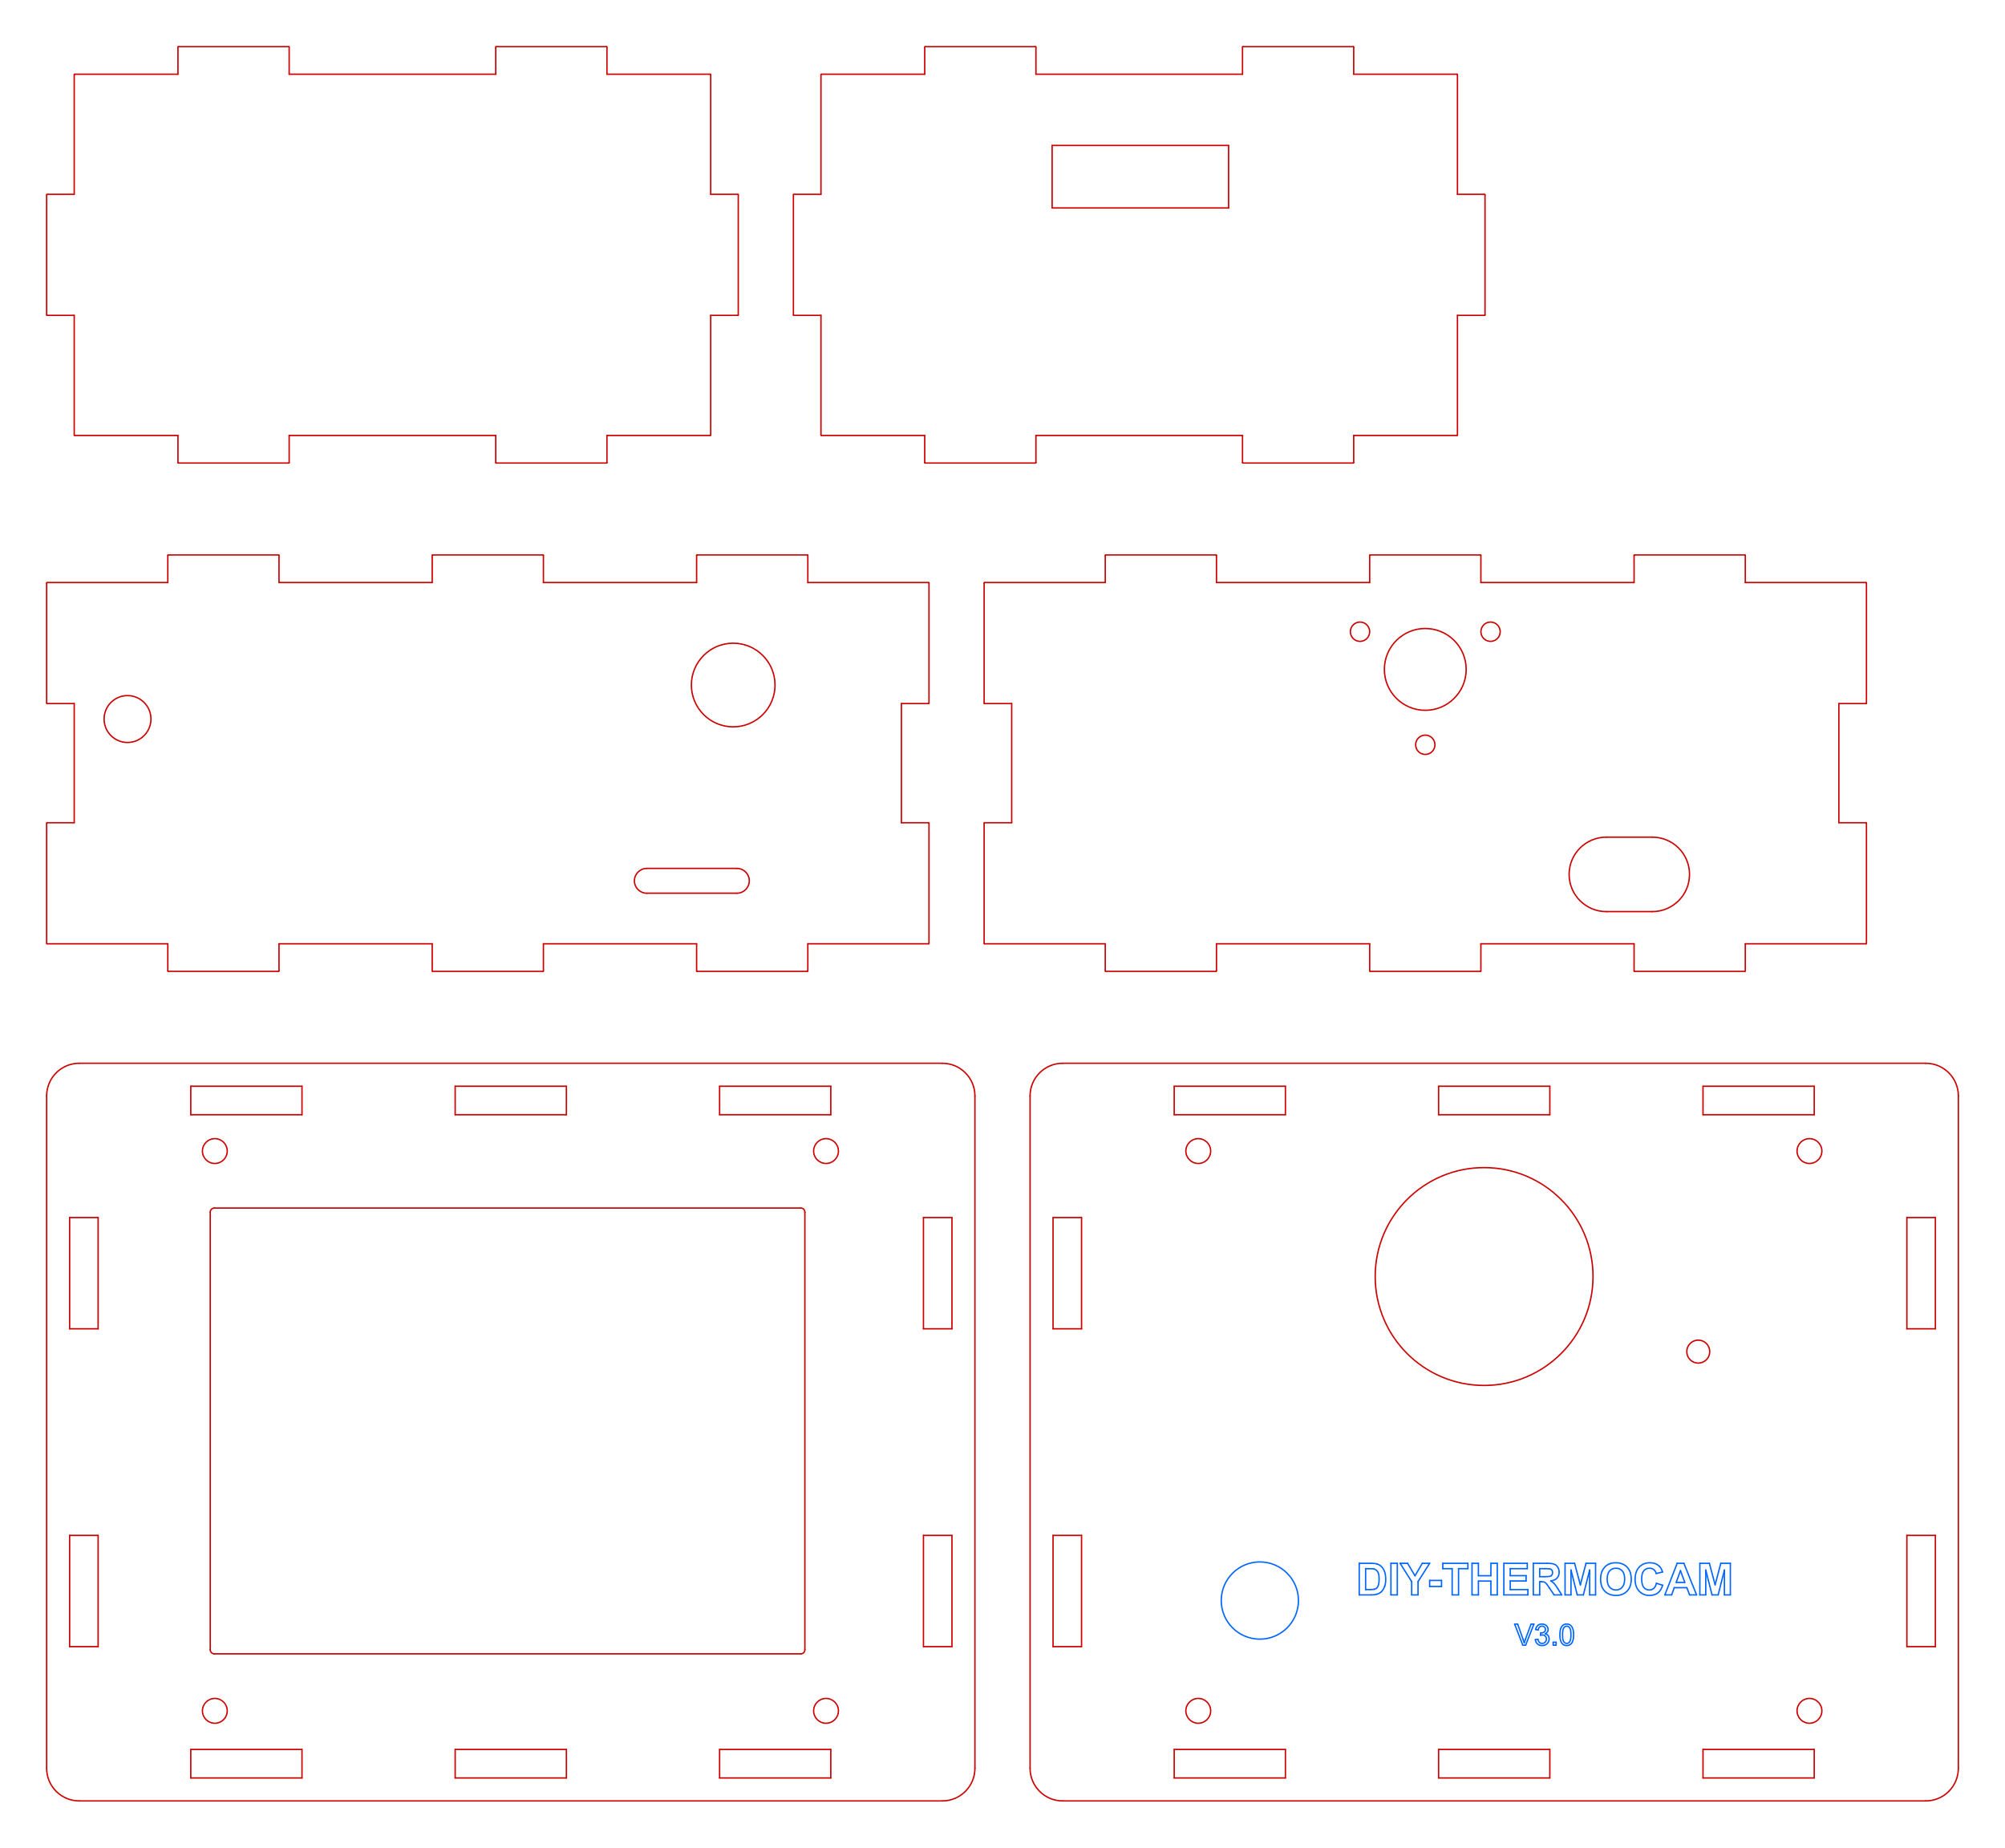
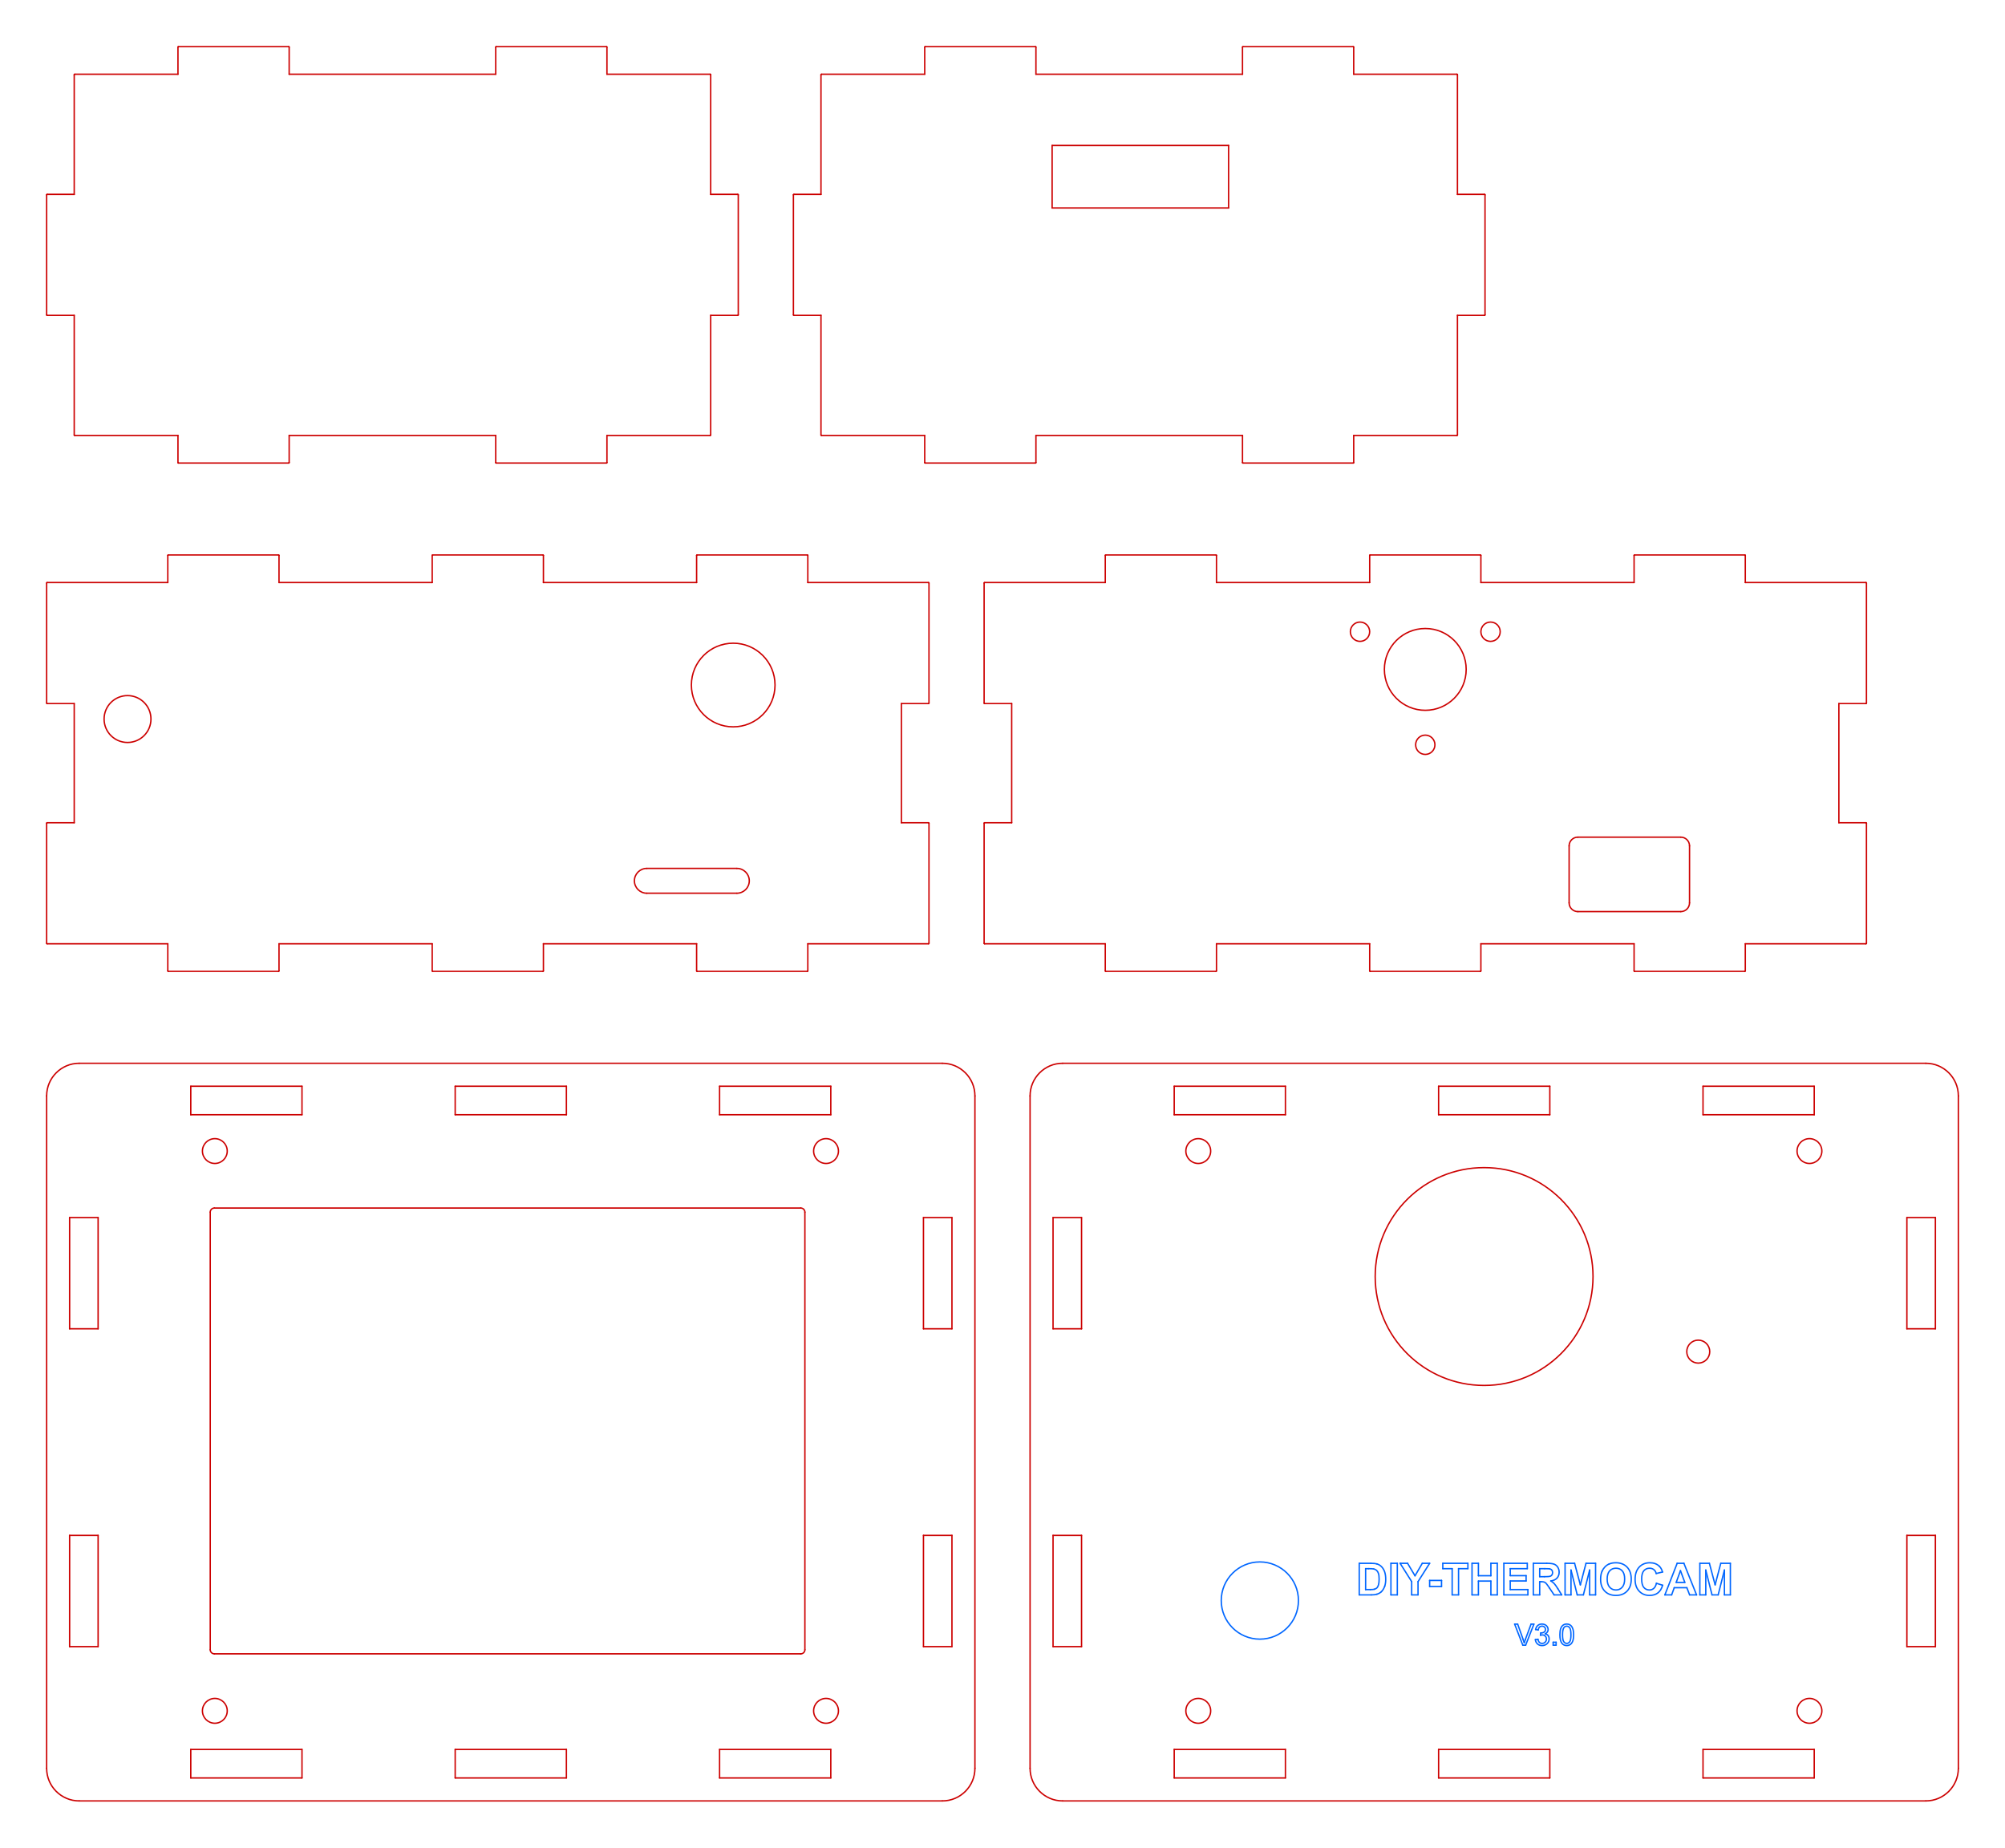
<svg xmlns="http://www.w3.org/2000/svg" width="218.15mm" height="201.0mm" viewBox="-0.075 -200.925 218.15 201.0" version="1.1">
  <g transform="scale(1,-1)" stroke-linecap="round">
    <g fill="none" stroke="rgb(204,0,0)" stroke-width="0.15" id="cut">
      <line x1="5.0" y1="8.55" x2="5.0" y2="81.7" />
      <path d="M 8.55,5.0 A 3.55,3.55 180.0 0,0 5.0,8.55" />
      <line x1="8.55" y1="5.0" x2="102.45" y2="5.0" />
      <path d="M 106.0,8.55 A 3.55,3.55 180.0 0,0 102.45,5.0" />
      <line x1="106.0" y1="8.55" x2="106.0" y2="81.7" />
      <path d="M 102.45,85.25 A 3.55,3.55 180.0 0,0 106.0,81.7" />
      <line x1="8.55" y1="85.25" x2="102.45" y2="85.25" />
      <path d="M 5.0,81.7 A 3.55,3.55 180.0 0,0 8.55,85.25" />
      <line x1="20.682" y1="7.5" x2="32.782" y2="7.5" />
      <line x1="20.682" y1="7.5" x2="20.682" y2="10.6" />
      <line x1="20.682" y1="10.6" x2="32.782" y2="10.6" />
      <line x1="32.782" y1="7.5" x2="32.782" y2="10.6" />
      <circle cx="23.3" cy="14.8" r="1.35" />
      <line x1="7.5" y1="21.788" x2="10.6" y2="21.788" />
      <line x1="7.5" y1="21.788" x2="7.5" y2="33.888" />
      <line x1="7.5" y1="33.888" x2="10.6" y2="33.888" />
      <line x1="10.6" y1="21.788" x2="10.6" y2="33.888" />
      <line x1="49.45" y1="7.5" x2="61.55" y2="7.5" />
      <line x1="49.45" y1="7.5" x2="49.45" y2="10.6" />
      <line x1="49.45" y1="10.6" x2="61.55" y2="10.6" />
      <line x1="61.55" y1="7.5" x2="61.55" y2="10.6" />
      <line x1="78.218" y1="7.5" x2="90.318" y2="7.5" />
      <line x1="78.218" y1="7.5" x2="78.218" y2="10.6" />
      <line x1="78.218" y1="10.6" x2="90.318" y2="10.6" />
      <line x1="90.318" y1="7.5" x2="90.318" y2="10.6" />
      <circle cx="89.8" cy="14.8" r="1.35" />
      <line x1="100.4" y1="21.788" x2="103.5" y2="21.788" />
      <line x1="100.4" y1="21.788" x2="100.4" y2="33.888" />
      <line x1="100.4" y1="33.888" x2="103.5" y2="33.888" />
      <line x1="103.5" y1="21.788" x2="103.5" y2="33.888" />
      <line x1="7.5" y1="56.362" x2="10.6" y2="56.362" />
      <line x1="7.5" y1="56.362" x2="7.5" y2="68.463" />
      <line x1="7.5" y1="68.463" x2="10.6" y2="68.463" />
      <line x1="10.6" y1="56.362" x2="10.6" y2="68.463" />
      <path d="M 22.8,21.45 A 0.45,0.45 0.0 0,1 23.25,21.0" />
      <line x1="22.8" y1="21.45" x2="22.8" y2="69.05" />
      <path d="M 23.25,69.5 A 0.45,0.45 0.0 0,1 22.8,69.05" />
      <line x1="23.25" y1="69.5" x2="87.05" y2="69.5" />
      <path d="M 87.5,69.05 A 0.45,0.45 0.0 0,1 87.05,69.5" />
      <line x1="87.5" y1="21.45" x2="87.5" y2="69.05" />
      <path d="M 87.05,21.0 A 0.45,0.45 0.0 0,1 87.5,21.45" />
      <line x1="23.25" y1="21.0" x2="87.05" y2="21.0" />
      <circle cx="23.3" cy="75.7" r="1.35" />
      <line x1="20.682" y1="79.65" x2="32.782" y2="79.65" />
      <line x1="20.682" y1="79.65" x2="20.682" y2="82.75" />
      <line x1="20.682" y1="82.75" x2="32.782" y2="82.75" />
      <line x1="32.782" y1="79.65" x2="32.782" y2="82.75" />
      <line x1="100.4" y1="56.362" x2="103.5" y2="56.362" />
      <line x1="100.4" y1="56.362" x2="100.4" y2="68.463" />
      <line x1="100.4" y1="68.463" x2="103.5" y2="68.463" />
      <line x1="103.5" y1="56.362" x2="103.5" y2="68.463" />
      <line x1="49.45" y1="79.65" x2="61.55" y2="79.65" />
      <line x1="49.45" y1="79.65" x2="49.45" y2="82.75" />
      <line x1="49.45" y1="82.75" x2="61.55" y2="82.75" />
      <line x1="61.55" y1="79.65" x2="61.55" y2="82.75" />
      <circle cx="89.8" cy="75.7" r="1.35" />
      <line x1="78.218" y1="79.65" x2="90.318" y2="79.65" />
      <line x1="78.218" y1="79.65" x2="78.218" y2="82.75" />
      <line x1="78.218" y1="82.75" x2="90.318" y2="82.75" />
      <line x1="90.318" y1="79.65" x2="90.318" y2="82.75" />
      <line x1="112.0" y1="8.55" x2="112.0" y2="81.7" />
      <path d="M 115.55,5.0 A 3.55,3.55 180.0 0,0 112.0,8.55" />
      <line x1="115.55" y1="5.0" x2="209.45" y2="5.0" />
      <path d="M 213.0,8.55 A 3.55,3.55 180.0 0,0 209.45,5.0" />
      <line x1="213.0" y1="8.55" x2="213.0" y2="81.7" />
      <path d="M 209.45,85.25 A 3.55,3.55 180.0 0,0 213.0,81.7" />
      <line x1="115.55" y1="85.25" x2="209.45" y2="85.25" />
      <path d="M 112.0,81.7 A 3.55,3.55 180.0 0,0 115.55,85.25" />
      <line x1="127.682" y1="7.5" x2="139.782" y2="7.5" />
      <line x1="127.682" y1="7.5" x2="127.682" y2="10.6" />
      <line x1="127.682" y1="10.6" x2="139.782" y2="10.6" />
      <line x1="139.782" y1="7.5" x2="139.782" y2="10.6" />
      <circle cx="130.3" cy="14.8" r="1.35" />
      <line x1="114.5" y1="21.788" x2="117.6" y2="21.788" />
      <line x1="114.5" y1="21.788" x2="114.5" y2="33.888" />
      <line x1="114.5" y1="33.888" x2="117.6" y2="33.888" />
      <line x1="117.6" y1="21.788" x2="117.6" y2="33.888" />
      <line x1="156.45" y1="7.5" x2="168.55" y2="7.5" />
      <line x1="156.45" y1="7.5" x2="156.45" y2="10.6" />
      <line x1="156.45" y1="10.6" x2="168.55" y2="10.6" />
      <line x1="168.55" y1="7.5" x2="168.55" y2="10.6" />
      <line x1="185.218" y1="7.5" x2="197.318" y2="7.5" />
      <line x1="185.218" y1="7.5" x2="185.218" y2="10.6" />
      <line x1="185.218" y1="10.6" x2="197.318" y2="10.6" />
      <line x1="197.318" y1="7.5" x2="197.318" y2="10.6" />
      <circle cx="196.8" cy="14.8" r="1.35" />
      <line x1="207.4" y1="21.788" x2="210.5" y2="21.788" />
      <line x1="207.4" y1="21.788" x2="207.4" y2="33.888" />
      <line x1="207.4" y1="33.888" x2="210.5" y2="33.888" />
      <line x1="210.5" y1="21.788" x2="210.5" y2="33.888" />
      <line x1="114.5" y1="56.362" x2="117.6" y2="56.362" />
      <line x1="114.5" y1="56.362" x2="114.5" y2="68.463" />
      <line x1="114.5" y1="68.463" x2="117.6" y2="68.463" />
      <line x1="117.6" y1="56.362" x2="117.6" y2="68.463" />
      <circle cx="161.4" cy="62.05" r="11.85" />
      <circle cx="130.3" cy="75.7" r="1.35" />
      <line x1="127.682" y1="79.65" x2="139.782" y2="79.65" />
      <line x1="127.682" y1="79.65" x2="127.682" y2="82.75" />
      <line x1="127.682" y1="82.75" x2="139.782" y2="82.75" />
      <line x1="139.782" y1="79.65" x2="139.782" y2="82.75" />
      <circle cx="184.7" cy="53.88" r="1.25" />
      <line x1="207.4" y1="56.362" x2="210.5" y2="56.362" />
      <line x1="207.4" y1="56.362" x2="207.4" y2="68.463" />
      <line x1="207.4" y1="68.463" x2="210.5" y2="68.463" />
      <line x1="210.5" y1="56.362" x2="210.5" y2="68.463" />
      <line x1="156.45" y1="79.65" x2="168.55" y2="79.65" />
      <line x1="156.45" y1="79.65" x2="156.45" y2="82.75" />
      <line x1="156.45" y1="82.75" x2="168.55" y2="82.75" />
      <line x1="168.55" y1="79.65" x2="168.55" y2="82.75" />
      <circle cx="196.8" cy="75.7" r="1.35" />
      <line x1="185.218" y1="79.65" x2="197.318" y2="79.65" />
      <line x1="185.218" y1="79.65" x2="185.218" y2="82.75" />
      <line x1="185.218" y1="82.75" x2="197.318" y2="82.75" />
      <line x1="197.318" y1="79.65" x2="197.318" y2="82.75" />
      <line x1="8.0" y1="111.417" x2="8.0" y2="124.383" />
      <line x1="5.05" y1="111.417" x2="8.0" y2="111.417" />
      <path d="M 5.0,111.367 A 0.05,0.05 -90.0 0,0 5.05,111.417" />
      <line x1="5.0" y1="98.3" x2="5.0" y2="111.367" />
      <path d="M 5.05,98.25 A 0.05,0.05 0.0 0,0 5.0,98.3" />
      <line x1="5.05" y1="98.25" x2="18.182" y2="98.25" />
      <line x1="18.182" y1="95.3" x2="18.182" y2="98.25" />
      <path d="M 18.232,95.25 A 0.05,0.05 0.0 0,0 18.182,95.3" />
      <line x1="18.232" y1="95.25" x2="30.232" y2="95.25" />
      <path d="M 30.282,95.3 A 0.05,0.05 90.0 0,0 30.232,95.25" />
      <line x1="30.282" y1="95.3" x2="30.282" y2="98.25" />
      <line x1="30.282" y1="98.25" x2="46.95" y2="98.25" />
      <line x1="46.95" y1="95.3" x2="46.95" y2="98.25" />
      <path d="M 47.0,95.25 A 0.05,0.05 0.0 0,0 46.95,95.3" />
      <line x1="47.0" y1="95.25" x2="59.0" y2="95.25" />
      <path d="M 59.05,95.3 A 0.05,0.05 90.0 0,0 59.0,95.25" />
      <line x1="59.05" y1="95.3" x2="59.05" y2="98.25" />
      <line x1="59.05" y1="98.25" x2="75.718" y2="98.25" />
      <line x1="75.718" y1="95.3" x2="75.718" y2="98.25" />
      <path d="M 75.768,95.25 A 0.05,0.05 0.0 0,0 75.718,95.3" />
      <line x1="75.768" y1="95.25" x2="87.768" y2="95.25" />
      <path d="M 87.818,95.3 A 0.05,0.05 90.0 0,0 87.768,95.25" />
      <line x1="87.818" y1="95.3" x2="87.818" y2="98.25" />
      <line x1="87.818" y1="98.25" x2="100.95" y2="98.25" />
      <path d="M 101.0,98.3 A 0.05,0.05 90.0 0,0 100.95,98.25" />
      <line x1="101.0" y1="98.3" x2="101.0" y2="111.367" />
      <path d="M 100.95,111.417 A 0.05,0.05 180.0 0,0 101.0,111.367" />
      <line x1="98.0" y1="111.417" x2="100.95" y2="111.417" />
      <line x1="98.0" y1="111.417" x2="98.0" y2="124.383" />
      <line x1="98.0" y1="124.383" x2="100.95" y2="124.383" />
      <path d="M 101.0,124.433 A 0.05,0.05 90.0 0,0 100.95,124.383" />
      <line x1="101.0" y1="124.433" x2="101.0" y2="137.5" />
      <path d="M 100.95,137.55 A 0.05,0.05 180.0 0,0 101.0,137.5" />
      <line x1="100.95" y1="137.55" x2="87.818" y2="137.55" />
      <line x1="87.818" y1="137.55" x2="87.818" y2="140.5" />
      <path d="M 87.768,140.55 A 0.05,0.05 180.0 0,0 87.818,140.5" />
      <line x1="75.768" y1="140.55" x2="87.768" y2="140.55" />
      <path d="M 75.718,140.5 A 0.05,0.05 -90.0 0,0 75.768,140.55" />
      <line x1="75.718" y1="137.55" x2="75.718" y2="140.5" />
      <line x1="75.718" y1="137.55" x2="59.05" y2="137.55" />
      <line x1="59.05" y1="137.55" x2="59.05" y2="140.5" />
      <path d="M 59.0,140.55 A 0.05,0.05 180.0 0,0 59.05,140.5" />
      <line x1="47.0" y1="140.55" x2="59.0" y2="140.55" />
      <path d="M 46.95,140.5 A 0.05,0.05 -90.0 0,0 47.0,140.55" />
      <line x1="46.95" y1="137.55" x2="46.95" y2="140.5" />
      <line x1="46.95" y1="137.55" x2="30.282" y2="137.55" />
      <line x1="30.282" y1="137.55" x2="30.282" y2="140.5" />
      <path d="M 30.232,140.55 A 0.05,0.05 180.0 0,0 30.282,140.5" />
      <line x1="18.232" y1="140.55" x2="30.232" y2="140.55" />
      <path d="M 18.182,140.5 A 0.05,0.05 -90.0 0,0 18.232,140.55" />
      <line x1="18.182" y1="137.55" x2="18.182" y2="140.5" />
      <line x1="18.182" y1="137.55" x2="5.05" y2="137.55" />
      <path d="M 5.0,137.5 A 0.05,0.05 -90.0 0,0 5.05,137.55" />
      <line x1="5.0" y1="124.433" x2="5.0" y2="137.5" />
      <path d="M 5.05,124.383 A 0.05,0.05 0.0 0,0 5.0,124.433" />
      <line x1="5.05" y1="124.383" x2="8.0" y2="124.383" />
      <path d="M 70.3,103.75 A 1.35,1.35 0.0 0,0 70.3,106.45" />
      <line x1="70.3" y1="106.45" x2="80.1" y2="106.45" />
      <path d="M 80.1,106.45 A 1.35,1.35 180.0 0,0 80.1,103.75" />
      <line x1="80.1" y1="103.75" x2="70.3" y2="103.75" />
      <circle cx="13.8" cy="122.7" r="2.55" />
      <circle cx="79.7" cy="126.4" r="4.55" />
      <line x1="110.0" y1="111.417" x2="110.0" y2="124.383" />
      <line x1="107.05" y1="111.417" x2="110.0" y2="111.417" />
      <path d="M 107.0,111.367 A 0.05,0.05 -90.0 0,0 107.05,111.417" />
      <line x1="107.0" y1="98.3" x2="107.0" y2="111.367" />
      <path d="M 107.05,98.25 A 0.05,0.05 0.0 0,0 107.0,98.3" />
      <line x1="107.05" y1="98.25" x2="120.182" y2="98.25" />
      <line x1="120.182" y1="95.3" x2="120.182" y2="98.25" />
      <path d="M 120.232,95.25 A 0.05,0.05 0.0 0,0 120.182,95.3" />
      <line x1="120.232" y1="95.25" x2="132.232" y2="95.25" />
      <path d="M 132.282,95.3 A 0.05,0.05 90.0 0,0 132.232,95.25" />
      <line x1="132.282" y1="95.3" x2="132.282" y2="98.25" />
      <line x1="132.282" y1="98.25" x2="148.95" y2="98.25" />
      <line x1="148.95" y1="95.3" x2="148.95" y2="98.25" />
      <path d="M 149.0,95.25 A 0.05,0.05 0.0 0,0 148.95,95.3" />
      <line x1="149.0" y1="95.25" x2="161.0" y2="95.25" />
      <path d="M 161.05,95.3 A 0.05,0.05 90.0 0,0 161.0,95.25" />
      <line x1="161.05" y1="95.3" x2="161.05" y2="98.25" />
      <line x1="161.05" y1="98.25" x2="177.718" y2="98.25" />
      <line x1="177.718" y1="95.3" x2="177.718" y2="98.25" />
      <path d="M 177.768,95.25 A 0.05,0.05 0.0 0,0 177.718,95.3" />
      <line x1="177.768" y1="95.25" x2="189.768" y2="95.25" />
      <path d="M 189.818,95.3 A 0.05,0.05 90.0 0,0 189.768,95.25" />
      <line x1="189.818" y1="95.3" x2="189.818" y2="98.25" />
      <line x1="189.818" y1="98.25" x2="202.95" y2="98.25" />
      <path d="M 203.0,98.3 A 0.05,0.05 90.0 0,0 202.95,98.25" />
      <line x1="203.0" y1="98.3" x2="203.0" y2="111.367" />
      <path d="M 202.95,111.417 A 0.05,0.05 180.0 0,0 203.0,111.367" />
      <line x1="200.0" y1="111.417" x2="202.95" y2="111.417" />
      <line x1="200.0" y1="111.417" x2="200.0" y2="124.383" />
      <line x1="200.0" y1="124.383" x2="202.95" y2="124.383" />
      <path d="M 203.0,124.433 A 0.05,0.05 90.0 0,0 202.95,124.383" />
      <line x1="203.0" y1="124.433" x2="203.0" y2="137.5" />
      <path d="M 202.95,137.55 A 0.05,0.05 180.0 0,0 203.0,137.5" />
      <line x1="202.95" y1="137.55" x2="189.818" y2="137.55" />
      <line x1="189.818" y1="137.55" x2="189.818" y2="140.5" />
      <path d="M 189.768,140.55 A 0.05,0.05 180.0 0,0 189.818,140.5" />
      <line x1="177.768" y1="140.55" x2="189.768" y2="140.55" />
      <path d="M 177.718,140.5 A 0.05,0.05 -90.0 0,0 177.768,140.55" />
      <line x1="177.718" y1="137.55" x2="177.718" y2="140.5" />
      <line x1="177.718" y1="137.55" x2="161.05" y2="137.55" />
      <line x1="161.05" y1="137.55" x2="161.05" y2="140.5" />
      <path d="M 161.0,140.55 A 0.05,0.05 180.0 0,0 161.05,140.5" />
      <line x1="149.0" y1="140.55" x2="161.0" y2="140.55" />
      <path d="M 148.95,140.5 A 0.05,0.05 -90.0 0,0 149.0,140.55" />
      <line x1="148.95" y1="137.55" x2="148.95" y2="140.5" />
      <line x1="148.95" y1="137.55" x2="132.282" y2="137.55" />
      <line x1="132.282" y1="137.55" x2="132.282" y2="140.5" />
      <path d="M 132.232,140.55 A 0.05,0.05 180.0 0,0 132.282,140.5" />
      <line x1="120.232" y1="140.55" x2="132.232" y2="140.55" />
      <path d="M 120.182,140.5 A 0.05,0.05 -90.0 0,0 120.232,140.55" />
      <line x1="120.182" y1="137.55" x2="120.182" y2="140.5" />
      <line x1="120.182" y1="137.55" x2="107.05" y2="137.55" />
      <path d="M 107.0,137.5 A 0.05,0.05 -90.0 0,0 107.05,137.55" />
      <line x1="107.0" y1="124.433" x2="107.0" y2="137.5" />
      <path d="M 107.05,124.383 A 0.05,0.05 0.0 0,0 107.0,124.433" />
      <line x1="107.05" y1="124.383" x2="110.0" y2="124.383" />
-       <line x1="179.7" y1="101.75" x2="174.7" y2="101.75" />
-       <path d="M 174.7,101.75 A 4.05,4.05 0.0 0,0 174.7,109.85" />
-       <line x1="174.7" y1="109.85" x2="179.7" y2="109.85" />
-       <path d="M 179.7,109.85 A 4.05,4.05 180.0 0,0 179.7,101.75" />
+       <line x1="171.6" y1="101.75" x2="182.8" y2="101.75" />
+       <path d="M 171.6,101.75 A 0.95,0.95 180.0 0,0 170.65,102.7" />
+       <line x1="170.65" y1="102.7" x2="170.65" y2="108.9" />
+       <path d="M 170.65,108.9 A 0.95,0.95 180.0 0,0 171.6,109.85" />
+       <line x1="171.6" y1="109.85" x2="182.8" y2="109.85" />
+       <path d="M 182.8,109.85 A 0.95,0.95 180.0 0,0 183.75,108.9" />
+       <line x1="183.75" y1="102.7" x2="183.75" y2="108.9" />
+       <path d="M 183.75,102.7 A 0.95,0.95 180.0 0,0 182.8,101.75" />
      <circle cx="155.0" cy="119.9" r="1.05" />
      <circle cx="155.0" cy="128.1" r="4.45" />
      <circle cx="147.899" cy="132.2" r="1.05" />
      <circle cx="162.101" cy="132.2" r="1.05" />
      <line x1="8.0" y1="153.6" x2="8.0" y2="166.617" />
      <line x1="5.05" y1="166.617" x2="8.0" y2="166.617" />
      <path d="M 5.05,166.617 A 0.05,0.05 0.0 0,0 5.0,166.667" />
      <line x1="5.0" y1="166.667" x2="5.0" y2="179.733" />
      <path d="M 5.0,179.733 A 0.05,0.05 -90.0 0,0 5.05,179.783" />
      <line x1="5.05" y1="179.783" x2="8.0" y2="179.783" />
      <line x1="8.0" y1="179.783" x2="8.0" y2="192.8" />
      <path d="M 8.0,192.8 A 0.05,0.05 -90.0 0,0 8.05,192.85" />
      <line x1="8.05" y1="192.85" x2="19.288" y2="192.85" />
      <line x1="19.288" y1="192.85" x2="19.288" y2="195.8" />
      <path d="M 19.288,195.8 A 0.05,0.05 -90.0 0,0 19.337,195.85" />
      <line x1="19.337" y1="195.85" x2="31.337" y2="195.85" />
      <path d="M 31.337,195.85 A 0.05,0.05 180.0 0,0 31.387,195.8" />
      <line x1="31.387" y1="192.85" x2="31.387" y2="195.8" />
      <line x1="31.387" y1="192.85" x2="53.862" y2="192.85" />
      <line x1="53.862" y1="192.85" x2="53.862" y2="195.8" />
      <path d="M 53.862,195.8 A 0.05,0.05 -90.0 0,0 53.913,195.85" />
      <line x1="53.913" y1="195.85" x2="65.912" y2="195.85" />
      <path d="M 65.912,195.85 A 0.05,0.05 180.0 0,0 65.963,195.8" />
      <line x1="65.963" y1="192.85" x2="65.963" y2="195.8" />
      <line x1="65.963" y1="192.85" x2="77.2" y2="192.85" />
      <path d="M 77.2,192.85 A 0.05,0.05 180.0 0,0 77.25,192.8" />
      <line x1="77.25" y1="179.783" x2="77.25" y2="192.8" />
      <line x1="77.25" y1="179.783" x2="80.2" y2="179.783" />
      <path d="M 80.2,179.783 A 0.05,0.05 180.0 0,0 80.25,179.733" />
      <line x1="80.25" y1="166.667" x2="80.25" y2="179.733" />
      <path d="M 80.25,166.667 A 0.05,0.05 90.0 0,0 80.2,166.617" />
      <line x1="77.25" y1="166.617" x2="80.2" y2="166.617" />
      <line x1="77.25" y1="153.6" x2="77.25" y2="166.617" />
      <path d="M 77.25,153.6 A 0.05,0.05 90.0 0,0 77.2,153.55" />
      <line x1="65.963" y1="153.55" x2="77.2" y2="153.55" />
      <line x1="65.963" y1="150.6" x2="65.963" y2="153.55" />
      <path d="M 65.963,150.6 A 0.05,0.05 90.0 0,0 65.912,150.55" />
      <line x1="53.913" y1="150.55" x2="65.912" y2="150.55" />
      <path d="M 53.913,150.55 A 0.05,0.05 0.0 0,0 53.862,150.6" />
      <line x1="53.862" y1="150.6" x2="53.862" y2="153.55" />
      <line x1="31.387" y1="153.55" x2="53.862" y2="153.55" />
      <line x1="31.387" y1="150.6" x2="31.387" y2="153.55" />
      <path d="M 31.387,150.6 A 0.05,0.05 90.0 0,0 31.337,150.55" />
      <line x1="19.337" y1="150.55" x2="31.337" y2="150.55" />
      <path d="M 19.337,150.55 A 0.05,0.05 0.0 0,0 19.288,150.6" />
      <line x1="19.288" y1="150.6" x2="19.288" y2="153.55" />
      <line x1="8.05" y1="153.55" x2="19.288" y2="153.55" />
      <path d="M 8.05,153.55 A 0.05,0.05 0.0 0,0 8.0,153.6" />
      <line x1="89.25" y1="153.6" x2="89.25" y2="166.617" />
      <path d="M 89.3,153.55 A 0.05,0.05 0.0 0,0 89.25,153.6" />
      <line x1="86.3" y1="166.617" x2="89.25" y2="166.617" />
      <line x1="89.3" y1="153.55" x2="100.537" y2="153.55" />
      <path d="M 86.3,166.617 A 0.05,0.05 0.0 0,0 86.25,166.667" />
      <line x1="100.537" y1="150.6" x2="100.537" y2="153.55" />
      <line x1="86.25" y1="166.667" x2="86.25" y2="179.733" />
      <path d="M 100.588,150.55 A 0.05,0.05 0.0 0,0 100.537,150.6" />
      <path d="M 86.25,179.733 A 0.05,0.05 -90.0 0,0 86.3,179.783" />
      <line x1="100.588" y1="150.55" x2="112.588" y2="150.55" />
      <line x1="86.3" y1="179.783" x2="89.25" y2="179.783" />
      <path d="M 112.638,150.6 A 0.05,0.05 90.0 0,0 112.588,150.55" />
      <line x1="89.25" y1="179.783" x2="89.25" y2="192.8" />
      <line x1="112.638" y1="150.6" x2="112.638" y2="153.55" />
      <path d="M 89.25,192.8 A 0.05,0.05 -90.0 0,0 89.3,192.85" />
      <line x1="112.638" y1="153.55" x2="135.113" y2="153.55" />
      <line x1="89.3" y1="192.85" x2="100.537" y2="192.85" />
      <line x1="135.113" y1="150.6" x2="135.113" y2="153.55" />
      <line x1="100.537" y1="192.85" x2="100.537" y2="195.8" />
      <path d="M 135.162,150.55 A 0.05,0.05 0.0 0,0 135.113,150.6" />
      <path d="M 100.537,195.8 A 0.05,0.05 -90.0 0,0 100.588,195.85" />
      <line x1="135.162" y1="150.55" x2="147.162" y2="150.55" />
      <line x1="100.588" y1="195.85" x2="112.588" y2="195.85" />
      <path d="M 147.213,150.6 A 0.05,0.05 90.0 0,0 147.162,150.55" />
      <path d="M 112.588,195.85 A 0.05,0.05 180.0 0,0 112.638,195.8" />
      <line x1="147.213" y1="150.6" x2="147.213" y2="153.55" />
      <line x1="112.638" y1="192.85" x2="112.638" y2="195.8" />
      <line x1="147.213" y1="153.55" x2="158.45" y2="153.55" />
      <line x1="112.638" y1="192.85" x2="135.113" y2="192.85" />
      <path d="M 158.5,153.6 A 0.05,0.05 90.0 0,0 158.45,153.55" />
      <line x1="135.113" y1="192.85" x2="135.113" y2="195.8" />
      <line x1="158.5" y1="153.6" x2="158.5" y2="166.617" />
      <path d="M 135.113,195.8 A 0.05,0.05 -90.0 0,0 135.162,195.85" />
      <line x1="158.5" y1="166.617" x2="161.45" y2="166.617" />
      <line x1="135.162" y1="195.85" x2="147.162" y2="195.85" />
      <path d="M 161.5,166.667 A 0.05,0.05 90.0 0,0 161.45,166.617" />
      <path d="M 147.162,195.85 A 0.05,0.05 180.0 0,0 147.213,195.8" />
      <line x1="161.5" y1="166.667" x2="161.5" y2="179.733" />
      <line x1="147.213" y1="192.85" x2="147.213" y2="195.8" />
      <path d="M 161.45,179.783 A 0.05,0.05 180.0 0,0 161.5,179.733" />
      <line x1="147.213" y1="192.85" x2="158.45" y2="192.85" />
      <line x1="158.5" y1="179.783" x2="161.45" y2="179.783" />
      <path d="M 158.45,192.85 A 0.05,0.05 180.0 0,0 158.5,192.8" />
      <line x1="158.5" y1="179.783" x2="158.5" y2="192.8" />
      <line x1="114.4" y1="178.3" x2="133.6" y2="178.3" />
      <line x1="133.6" y1="178.3" x2="133.6" y2="185.1" />
      <line x1="114.4" y1="185.1" x2="133.6" y2="185.1" />
      <line x1="114.4" y1="178.3" x2="114.4" y2="185.1" />
    </g>
    <g fill="none" stroke="rgb(0,102,255)" stroke-width="0.15" id="engrave">
      <circle cx="137.0" cy="26.8" r="4.2" />
      <line x1="147.814" y1="27.414" x2="147.814" y2="30.85" />
      <line x1="147.814" y1="30.85" x2="149.082" y2="30.85" />
      <path d="M 149.082,30.85 Q 149.511,30.85 149.736,30.785" />
      <path d="M 150.589,28.368 Q 150.695,28.675 150.695,29.1 Q 150.695,29.582 150.582,29.912 Q 150.47,30.241 150.254,30.468 Q 150.039,30.696 149.736,30.785" />
      <path d="M 150.589,28.368 Q 150.461,27.993 150.221,27.761" />
      <path d="M 150.221,27.761 Q 150.041,27.586 149.734,27.487" />
      <path d="M 149.734,27.487 Q 149.504,27.414 149.12,27.414" />
      <line x1="149.12" y1="27.414" x2="147.814" y2="27.414" />
      <line x1="148.82" y1="30.269" x2="148.508" y2="30.269" />
      <line x1="148.508" y1="30.269" x2="148.508" y2="27.993" />
      <line x1="148.508" y1="27.993" x2="149.026" y2="27.993" />
      <path d="M 149.026,27.993 Q 149.317,27.993 149.446,28.026" />
      <path d="M 149.389,30.236 C 149.65,30.178 149.812,30.028 149.907,29.742 C 149.954,29.6 149.978,29.396 149.978,29.13 C 149.978,28.864 149.954,28.655 149.907,28.501 C 149.861,28.347 149.8,28.236 149.726,28.169 C 149.652,28.102 149.558,28.054 149.446,28.026" />
      <path d="M 149.389,30.236 Q 149.244,30.269 148.82,30.269" />
      <line x1="151.956" y1="27.414" x2="151.262" y2="27.414" />
      <line x1="151.262" y1="27.414" x2="151.262" y2="30.85" />
      <line x1="151.262" y1="30.85" x2="151.956" y2="30.85" />
      <line x1="151.956" y1="30.85" x2="151.956" y2="27.414" />
      <line x1="154.211" y1="27.414" x2="153.519" y2="27.414" />
      <line x1="153.519" y1="27.414" x2="153.519" y2="28.861" />
      <line x1="153.519" y1="28.861" x2="152.261" y2="30.85" />
      <line x1="152.261" y1="30.85" x2="153.074" y2="30.85" />
      <line x1="153.074" y1="30.85" x2="153.882" y2="29.491" />
      <line x1="153.882" y1="29.491" x2="154.675" y2="30.85" />
      <line x1="154.675" y1="30.85" x2="155.474" y2="30.85" />
      <line x1="155.474" y1="30.85" x2="154.211" y2="28.856" />
      <line x1="154.211" y1="28.856" x2="154.211" y2="27.414" />
      <line x1="156.768" y1="28.331" x2="155.474" y2="28.331" />
      <line x1="155.474" y1="28.331" x2="155.474" y2="28.989" />
      <line x1="155.474" y1="28.989" x2="156.768" y2="28.989" />
      <line x1="156.768" y1="28.989" x2="156.768" y2="28.331" />
      <line x1="158.619" y1="27.414" x2="157.925" y2="27.414" />
      <line x1="157.925" y1="27.414" x2="157.925" y2="30.269" />
      <line x1="157.925" y1="30.269" x2="156.906" y2="30.269" />
      <line x1="156.906" y1="30.269" x2="156.906" y2="30.85" />
      <line x1="156.906" y1="30.85" x2="159.636" y2="30.85" />
      <line x1="159.636" y1="30.85" x2="159.636" y2="30.269" />
      <line x1="159.636" y1="30.269" x2="158.619" y2="30.269" />
      <line x1="158.619" y1="30.269" x2="158.619" y2="27.414" />
      <line x1="160.78" y1="27.414" x2="160.086" y2="27.414" />
      <line x1="160.086" y1="27.414" x2="160.086" y2="30.85" />
      <line x1="160.086" y1="30.85" x2="160.78" y2="30.85" />
      <line x1="160.78" y1="30.85" x2="160.78" y2="29.498" />
      <line x1="160.78" y1="29.498" x2="162.139" y2="29.498" />
      <line x1="162.139" y1="29.498" x2="162.139" y2="30.85" />
      <line x1="162.139" y1="30.85" x2="162.833" y2="30.85" />
      <line x1="162.833" y1="30.85" x2="162.833" y2="27.414" />
      <line x1="162.833" y1="27.414" x2="162.139" y2="27.414" />
      <line x1="162.139" y1="27.414" x2="162.139" y2="28.917" />
      <line x1="162.139" y1="28.917" x2="160.78" y2="28.917" />
      <line x1="160.78" y1="28.917" x2="160.78" y2="27.414" />
      <line x1="166.164" y1="27.414" x2="163.55" y2="27.414" />
      <line x1="163.55" y1="27.414" x2="163.55" y2="30.85" />
      <line x1="163.55" y1="30.85" x2="166.098" y2="30.85" />
      <line x1="166.098" y1="30.85" x2="166.098" y2="30.269" />
      <line x1="166.098" y1="30.269" x2="164.244" y2="30.269" />
      <line x1="164.244" y1="30.269" x2="164.244" y2="29.507" />
      <line x1="164.244" y1="29.507" x2="165.969" y2="29.507" />
      <line x1="165.969" y1="29.507" x2="165.969" y2="28.929" />
      <line x1="165.969" y1="28.929" x2="164.244" y2="28.929" />
      <line x1="164.244" y1="28.929" x2="164.244" y2="27.993" />
      <line x1="164.244" y1="27.993" x2="166.164" y2="27.993" />
      <line x1="166.164" y1="27.993" x2="166.164" y2="27.414" />
      <line x1="167.448" y1="27.414" x2="166.754" y2="27.414" />
      <line x1="166.754" y1="27.414" x2="166.754" y2="30.85" />
      <line x1="166.754" y1="30.85" x2="168.214" y2="30.85" />
      <path d="M 168.657,28.931 Q 169.11,28.996 169.337,29.248 Q 169.564,29.5 169.564,29.887 Q 169.564,30.192 169.414,30.429 Q 169.264,30.665 169.015,30.758 Q 168.765,30.85 168.214,30.85" />
      <path d="M 169.424,28.085 Q 169.175,28.486 169.029,28.643 Q 168.882,28.8 168.657,28.931" />
      <line x1="169.424" y1="28.085" x2="169.843" y2="27.414" />
      <line x1="169.843" y1="27.414" x2="169.014" y2="27.414" />
      <line x1="169.014" y1="27.414" x2="168.512" y2="28.162" />
      <path d="M 167.589,28.849 Q 167.828,28.849 167.938,28.81 Q 168.048,28.771 168.146,28.667 Q 168.245,28.563 168.512,28.162" />
      <line x1="167.589" y1="28.849" x2="167.448" y2="28.849" />
      <line x1="167.448" y1="28.849" x2="167.448" y2="27.414" />
      <line x1="167.448" y1="30.269" x2="167.448" y2="29.397" />
      <line x1="167.448" y1="29.397" x2="167.961" y2="29.397" />
      <path d="M 168.496,30.257 C 168.719,30.221 168.851,30.073 168.85,29.843 C 168.851,29.637 168.749,29.495 168.585,29.439 C 168.502,29.411 168.294,29.397 167.961,29.397" />
      <path d="M 168.496,30.257 Q 168.411,30.269 167.989,30.269" />
      <line x1="167.989" y1="30.269" x2="167.448" y2="30.269" />
      <line x1="170.854" y1="27.414" x2="170.209" y2="27.414" />
      <line x1="170.209" y1="27.414" x2="170.209" y2="30.85" />
      <line x1="170.209" y1="30.85" x2="171.247" y2="30.85" />
      <line x1="171.247" y1="30.85" x2="171.871" y2="28.507" />
      <line x1="171.871" y1="28.507" x2="172.487" y2="30.85" />
      <line x1="172.487" y1="30.85" x2="173.528" y2="30.85" />
      <line x1="173.528" y1="30.85" x2="173.528" y2="27.414" />
      <line x1="173.528" y1="27.414" x2="172.883" y2="27.414" />
      <line x1="172.883" y1="27.414" x2="172.883" y2="30.119" />
      <line x1="172.883" y1="30.119" x2="172.201" y2="27.414" />
      <line x1="172.201" y1="27.414" x2="171.533" y2="27.414" />
      <line x1="171.533" y1="27.414" x2="170.854" y2="30.119" />
      <line x1="170.854" y1="30.119" x2="170.854" y2="27.414" />
      <path d="M 174.233,29.993 Q 174.076,29.636 174.076,29.111 Q 174.076,28.291 174.529,27.823 Q 174.981,27.356 175.747,27.356 Q 176.504,27.356 176.957,27.826 Q 177.409,28.296 177.409,29.128 Q 177.409,29.967 176.953,30.438 Q 176.497,30.909 175.738,30.909 Q 175.318,30.909 174.997,30.773" />
      <path d="M 174.997,30.773 Q 174.756,30.672 174.553,30.464 Q 174.35,30.255 174.233,29.993" />
      <path d="M 174.791,29.135 Q 174.791,29.728 175.054,30.022 Q 175.316,30.316 175.745,30.316 Q 176.174,30.316 176.433,30.025 Q 176.692,29.735 176.692,29.144 Q 176.692,28.546 176.426,28.248 Q 176.16,27.949 175.745,27.949 Q 175.33,27.949 175.061,28.25 Q 174.791,28.551 174.791,29.135" />
      <line x1="180.149" y1="28.678" x2="180.821" y2="28.464" />
      <path d="M 180.461,30.536 C 180.198,30.785 179.857,30.909 179.436,30.909 C 178.955,30.909 178.567,30.751 178.271,30.434 C 177.976,30.118 177.829,29.674 177.829,29.102 C 177.829,28.561 177.975,28.135 178.269,27.823 C 178.563,27.512 178.938,27.356 179.394,27.356 C 180.13,27.358 180.616,27.713 180.821,28.464" />
      <path d="M 180.461,30.536 Q 180.695,30.316 180.812,29.904" />
      <line x1="180.812" y1="29.904" x2="180.125" y2="29.739" />
      <path d="M 180.149,28.678 Q 180.062,28.3 179.863,28.125 Q 179.664,27.949 179.387,27.949 Q 179.012,27.949 178.778,28.225 Q 178.543,28.502 178.543,29.154 Q 178.543,29.768 178.781,30.042 Q 179.019,30.316 179.401,30.316 Q 179.678,30.316 179.871,30.161 Q 180.064,30.007 180.125,29.739" />
      <line x1="183.139" y1="30.85" x2="184.515" y2="27.414" />
      <line x1="184.515" y1="27.414" x2="183.761" y2="27.414" />
      <line x1="183.761" y1="27.414" x2="183.461" y2="28.195" />
      <line x1="183.461" y1="28.195" x2="182.087" y2="28.195" />
      <line x1="182.087" y1="28.195" x2="181.804" y2="27.414" />
      <line x1="181.804" y1="27.414" x2="181.068" y2="27.414" />
      <line x1="181.068" y1="27.414" x2="182.406" y2="30.85" />
      <line x1="182.406" y1="30.85" x2="183.139" y2="30.85" />
      <line x1="182.3" y1="28.774" x2="183.238" y2="28.774" />
      <line x1="183.238" y1="28.774" x2="182.764" y2="30.049" />
      <line x1="182.764" y1="30.049" x2="182.3" y2="28.774" />
      <line x1="185.518" y1="27.414" x2="184.874" y2="27.414" />
      <line x1="184.874" y1="27.414" x2="184.874" y2="30.85" />
      <line x1="184.874" y1="30.85" x2="185.912" y2="30.85" />
      <line x1="185.912" y1="30.85" x2="186.536" y2="28.507" />
      <line x1="186.536" y1="28.507" x2="187.152" y2="30.85" />
      <line x1="187.152" y1="30.85" x2="188.193" y2="30.85" />
      <line x1="188.193" y1="30.85" x2="188.193" y2="27.414" />
      <line x1="188.193" y1="27.414" x2="187.548" y2="27.414" />
      <line x1="187.548" y1="27.414" x2="187.548" y2="30.119" />
      <line x1="187.548" y1="30.119" x2="186.866" y2="27.414" />
      <line x1="186.866" y1="27.414" x2="186.198" y2="27.414" />
      <line x1="186.198" y1="27.414" x2="185.518" y2="30.119" />
      <line x1="185.518" y1="30.119" x2="185.518" y2="27.414" />
      <line x1="165.921" y1="21.943" x2="165.61" y2="21.943" />
      <line x1="165.61" y1="21.943" x2="164.723" y2="24.234" />
      <line x1="164.723" y1="24.234" x2="165.051" y2="24.234" />
      <line x1="165.051" y1="24.234" x2="165.646" y2="22.57" />
      <path d="M 165.646,22.57 Q 165.718,22.37 165.766,22.195" />
      <path d="M 165.766,22.195 Q 165.82,22.382 165.89,22.57" />
      <line x1="165.89" y1="22.57" x2="166.509" y2="24.234" />
      <line x1="166.509" y1="24.234" x2="166.818" y2="24.234" />
      <line x1="166.818" y1="24.234" x2="165.921" y2="21.943" />
      <line x1="166.977" y1="22.548" x2="167.259" y2="22.585" />
      <path d="M 167.532,23.027 C 167.611,23.048 167.677,23.059 167.73,23.059 C 167.861,23.059 167.968,23.017 168.052,22.933 C 168.137,22.849 168.179,22.742 168.179,22.613 C 168.179,22.478 168.133,22.364 168.042,22.273 C 167.951,22.181 167.839,22.135 167.707,22.135 C 167.486,22.138 167.321,22.263 167.259,22.585" />
      <line x1="167.532" y1="23.027" x2="167.563" y2="23.274" />
      <path d="M 167.287,23.599 C 167.326,23.874 167.484,24.012 167.701,24.012 C 167.811,24.012 167.901,23.978 167.971,23.91 C 168.041,23.842 168.076,23.757 168.076,23.654 C 168.076,23.524 168.028,23.427 167.932,23.365 C 167.836,23.302 167.728,23.271 167.609,23.271 C 167.597,23.271 167.582,23.272 167.563,23.274" />
      <line x1="167.287" y1="23.599" x2="167.005" y2="23.649" />
      <path d="M 168.049,23.184 C 168.257,23.277 168.365,23.452 168.365,23.648 C 168.365,23.752 168.337,23.85 168.281,23.943 C 168.226,24.036 168.145,24.109 168.04,24.163 C 167.935,24.216 167.82,24.243 167.695,24.243 C 167.513,24.243 167.362,24.191 167.24,24.087 C 167.118,23.984 167.04,23.838 167.005,23.649" />
      <path d="M 166.977,22.548 Q 167.005,22.262 167.205,22.082 Q 167.404,21.902 167.705,21.902 Q 168.04,21.902 168.259,22.111 Q 168.477,22.32 168.477,22.62 Q 168.477,22.841 168.365,22.989 Q 168.252,23.137 168.049,23.184" />
      <line x1="169.234" y1="21.943" x2="168.913" y2="21.943" />
      <line x1="168.913" y1="21.943" x2="168.913" y2="22.263" />
      <line x1="168.913" y1="22.263" x2="169.234" y2="22.263" />
      <line x1="169.234" y1="22.263" x2="169.234" y2="21.943" />
      <path d="M 169.871,22.141 C 169.997,21.983 170.171,21.904 170.391,21.904 C 170.727,21.902 170.945,22.094 171.055,22.422 C 171.111,22.587 171.138,22.804 171.138,23.073 C 171.138,23.3 171.121,23.48 171.087,23.614 C 171.017,23.881 170.901,24.07 170.715,24.169 C 170.622,24.218 170.514,24.243 170.391,24.243 C 170.225,24.243 170.086,24.198 169.977,24.109 C 169.867,24.019 169.784,23.892 169.728,23.727 C 169.672,23.561 169.645,23.343 169.645,23.073 C 169.645,22.642 169.72,22.332 169.871,22.141" />
      <path d="M 170.079,23.846 Q 170.195,24.01 170.388,24.01 Q 170.585,24.01 170.717,23.824 Q 170.849,23.638 170.849,23.073 Q 170.849,22.51 170.717,22.323 Q 170.585,22.135 170.391,22.135 Q 170.198,22.135 170.066,22.322 Q 169.934,22.509 169.934,23.073 Q 169.934,23.637 170.079,23.846" />
    </g>
  </g>
</svg>
